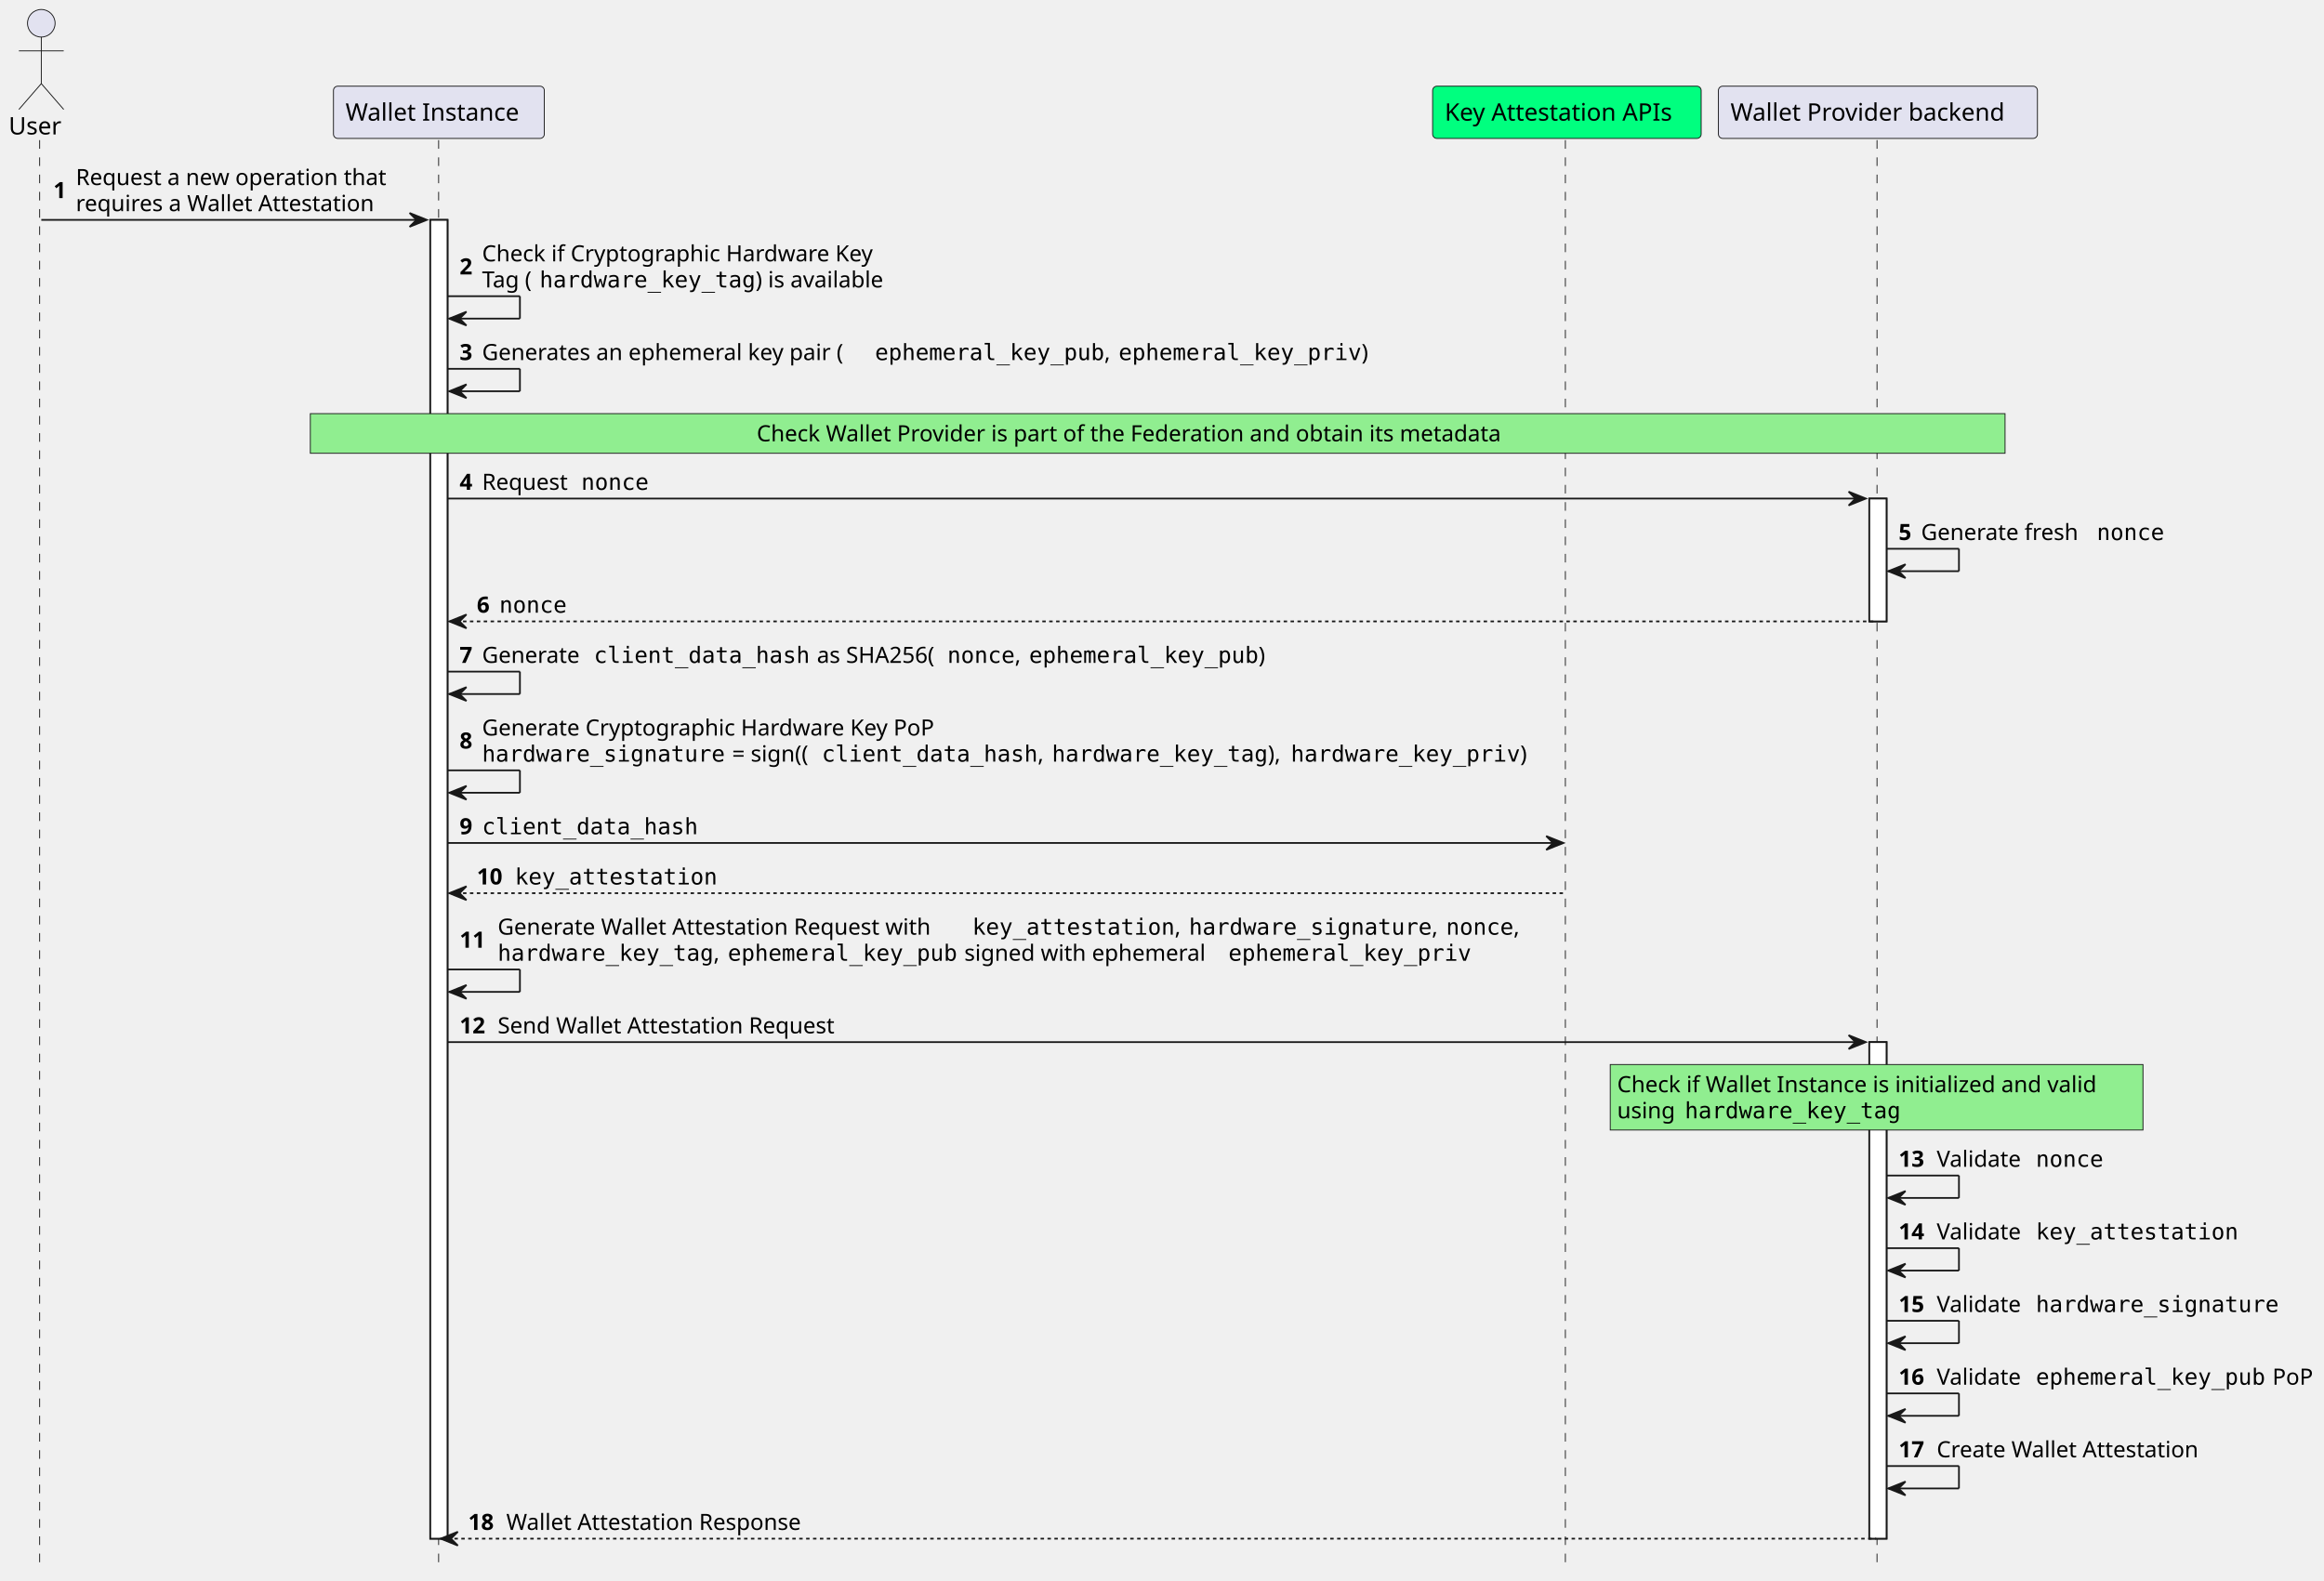
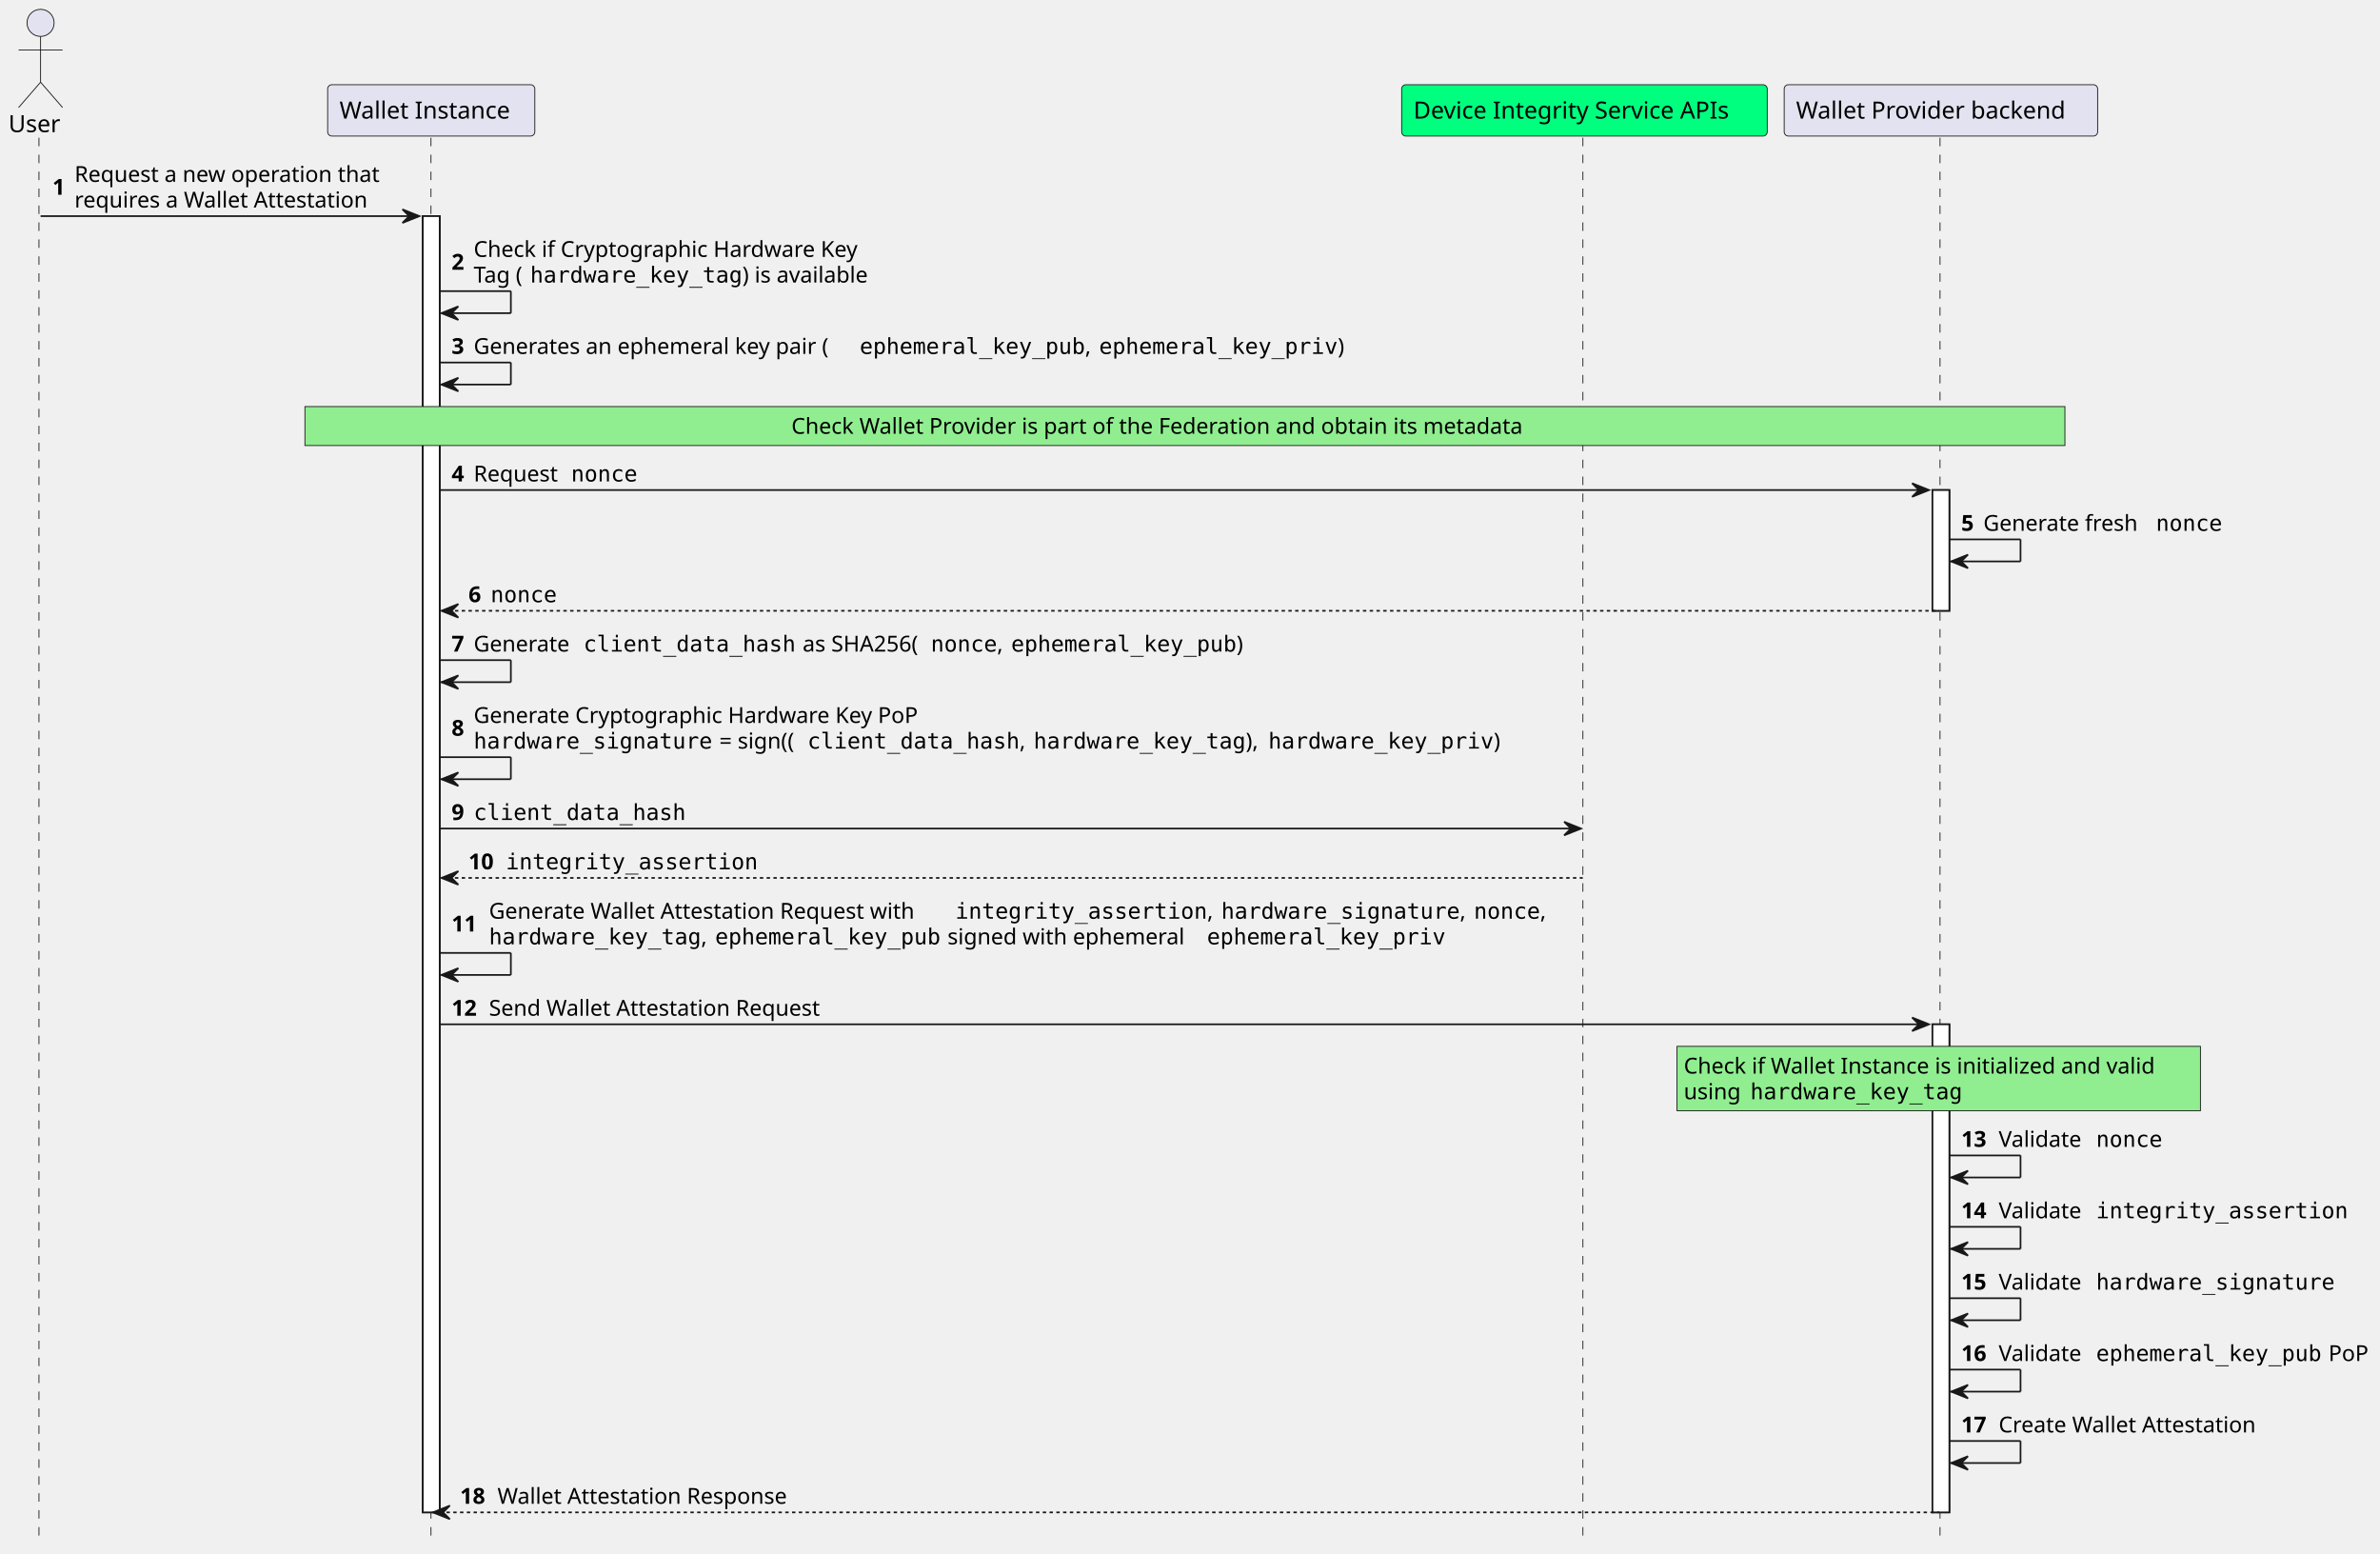
- <svg xmlns="http://www.w3.org/2000/svg" contentStyleType="text/css" data-diagram-type="SEQUENCE" height="917px" preserveAspectRatio="none" style="width:1348px;height:917px;background:#FFFFFF;" version="1.1" viewBox="0 0 1348 917" width="1348px" zoomAndPan="magnify">
+ <svg xmlns="http://www.w3.org/2000/svg" contentStyleType="text/css" data-diagram-type="SEQUENCE" height="917px" preserveAspectRatio="none" style="width:1405px;height:917px;background:#FFFFFF;" version="1.1" viewBox="0 0 1405 917" width="1405px" zoomAndPan="magnify">
  <defs />
  <g>
    <g>
      <rect fill="#FFFFFF" height="765.055" style="stroke:#181818;stroke-width:1;" width="10" x="249.572" y="127.562" />
    </g>
    <g>
-       <rect fill="#FFFFFF" height="71.266" style="stroke:#181818;stroke-width:1;" width="10" x="1084.26" y="289.227" />
-     </g>
-     <g>
-       <rect fill="#FFFFFF" height="288.062" style="stroke:#181818;stroke-width:1;" width="10" x="1084.26" y="604.555" />
+       <rect fill="#FFFFFF" height="71.266" style="stroke:#181818;stroke-width:1;" width="10" x="1140.788" y="289.227" />
+     </g>
+     <g>
+       <rect fill="#FFFFFF" height="288.062" style="stroke:#181818;stroke-width:1;" width="10" x="1140.788" y="604.555" />
    </g>
    <g>
      <rect fill="#000000" fill-opacity="0" height="829.32" width="8" x="19.955" y="81.297" />
      <line style="stroke:#181818;stroke-width:0.5;stroke-dasharray:5.0,5.0;" x1="23" x2="23" y1="81.297" y2="910.617" />
    </g>
    <g>
      <rect fill="#000000" fill-opacity="0" height="829.32" width="8" x="250.572" y="81.297" />
      <line style="stroke:#181818;stroke-width:0.5;stroke-dasharray:5.0,5.0;" x1="254.421" x2="254.421" y1="81.297" y2="910.617" />
    </g>
    <g>
-       <rect fill="#000000" fill-opacity="0" height="829.32" width="8" x="904.854" y="81.297" />
-       <line style="stroke:#181818;stroke-width:0.5;stroke-dasharray:5.0,5.0;" x1="907.968" x2="907.968" y1="81.297" y2="910.617" />
-     </g>
-     <g>
-       <rect fill="#000000" fill-opacity="0" height="829.32" width="8" x="1085.26" y="81.297" />
-       <line style="stroke:#181818;stroke-width:0.5;stroke-dasharray:5.0,5.0;" x1="1088.739" x2="1088.739" y1="81.297" y2="910.617" />
+       <rect fill="#000000" fill-opacity="0" height="829.32" width="8" x="931.355" y="81.297" />
+       <line style="stroke:#181818;stroke-width:0.5;stroke-dasharray:5.0,5.0;" x1="934.443" x2="934.443" y1="81.297" y2="910.617" />
+     </g>
+     <g>
+       <rect fill="#000000" fill-opacity="0" height="829.32" width="8" x="1141.788" y="81.297" />
+       <line style="stroke:#181818;stroke-width:0.5;stroke-dasharray:5.0,5.0;" x1="1145.267" x2="1145.267" y1="81.297" y2="910.617" />
    </g>
    <g class="participant participant-head" data-participant="user">
      <text fill="#000000" font-family="sans-serif" font-size="14" lengthAdjust="spacing" textLength="31.91" x="5" y="77.995">User</text>
      <ellipse cx="23.955" cy="13.5" fill="#E2E2F0" rx="8" ry="8" style="stroke:#181818;stroke-width:0.5;" />
      <path d="M23.955,21.5 L23.955,48.5 M10.955,29.5 L36.955,29.5 M23.955,48.5 L10.955,63.5 M23.955,48.5 L36.955,63.5" fill="none" style="stroke:#181818;stroke-width:0.5;" />
    </g>
    <g class="participant participant-head" data-participant="app">
      <rect fill="#E2E2F0" height="30.297" rx="2.5" ry="2.5" style="stroke:#181818;stroke-width:0.5;" width="122.302" x="193.421" y="50" />
      <text fill="#000000" font-family="sans-serif" font-size="14" lengthAdjust="spacing" textLength="108.302" x="200.421" y="69.995">Wallet Instance</text>
    </g>
    <g class="participant participant-head" data-participant="aats">
-       <rect fill="#00FF7F" height="30.297" rx="2.5" ry="2.5" style="stroke:#181818;stroke-width:0.5;" width="155.77" x="830.968" y="50" />
-       <text fill="#000000" font-family="sans-serif" font-size="14" lengthAdjust="spacing" textLength="141.77" x="837.968" y="69.995">Key Attestation APIs</text>
+       <rect fill="#00FF7F" height="30.297" rx="2.5" ry="2.5" style="stroke:#181818;stroke-width:0.5;" width="215.824" x="827.443" y="50" />
+       <text fill="#000000" font-family="sans-serif" font-size="14" lengthAdjust="spacing" textLength="201.824" x="834.443" y="69.995">Device Integrity Service APIs</text>
    </g>
    <g class="participant participant-head" data-participant="bck">
-       <rect fill="#E2E2F0" height="30.297" rx="2.5" ry="2.5" style="stroke:#181818;stroke-width:0.5;" width="185.042" x="996.739" y="50" />
-       <text fill="#000000" font-family="sans-serif" font-size="14" lengthAdjust="spacing" textLength="171.042" x="1003.739" y="69.995">Wallet Provider backend</text>
+       <rect fill="#E2E2F0" height="30.297" rx="2.5" ry="2.5" style="stroke:#181818;stroke-width:0.5;" width="185.042" x="1053.267" y="50" />
+       <text fill="#000000" font-family="sans-serif" font-size="14" lengthAdjust="spacing" textLength="171.042" x="1060.267" y="69.995">Wallet Provider backend</text>
    </g>
    <g>
      <rect fill="#FFFFFF" height="765.055" style="stroke:#181818;stroke-width:1;" width="10" x="249.572" y="127.562" />
    </g>
    <g>
-       <rect fill="#FFFFFF" height="71.266" style="stroke:#181818;stroke-width:1;" width="10" x="1084.26" y="289.227" />
-     </g>
-     <g>
-       <rect fill="#FFFFFF" height="288.062" style="stroke:#181818;stroke-width:1;" width="10" x="1084.26" y="604.555" />
+       <rect fill="#FFFFFF" height="71.266" style="stroke:#181818;stroke-width:1;" width="10" x="1140.788" y="289.227" />
+     </g>
+     <g>
+       <rect fill="#FFFFFF" height="288.062" style="stroke:#181818;stroke-width:1;" width="10" x="1140.788" y="604.555" />
    </g>
    <g class="message" data-participant-1="user" data-participant-2="app">
      <polygon fill="#181818" points="237.572,123.562,247.572,127.562,237.572,131.562,241.572,127.562" style="stroke:#181818;stroke-width:1;" />
      <line style="stroke:#181818;stroke-width:1;" x1="23.955" x2="243.572" y1="127.562" y2="127.562" />
      <text fill="#000000" font-family="sans-serif" font-size="13" font-weight="bold" lengthAdjust="spacing" textLength="9.045" x="30.955" y="114.93">1</text>
      <text fill="#000000" font-family="sans-serif" font-size="13" lengthAdjust="spacing" textLength="193.572" x="44.001" y="107.364">Request a new operation that</text>
      <text fill="#000000" font-family="sans-serif" font-size="13" lengthAdjust="spacing" textLength="186.888" x="44.001" y="122.497">requires a Wallet Attestation</text>
    </g>
    <g class="message" data-participant-1="app" data-participant-2="app">
      <line style="stroke:#181818;stroke-width:1;" x1="259.572" x2="301.572" y1="171.828" y2="171.828" />
      <line style="stroke:#181818;stroke-width:1;" x1="301.572" x2="301.572" y1="171.828" y2="184.828" />
      <line style="stroke:#181818;stroke-width:1;" x1="260.572" x2="301.572" y1="184.828" y2="184.828" />
      <polygon fill="#181818" points="270.572,180.828,260.572,184.828,270.572,188.828,266.572,184.828" style="stroke:#181818;stroke-width:1;" />
      <text fill="#000000" font-family="sans-serif" font-size="13" font-weight="bold" lengthAdjust="spacing" textLength="9.045" x="266.572" y="159.196">2</text>
      <text fill="#000000" font-family="sans-serif" font-size="13" lengthAdjust="spacing" textLength="244.435" x="279.618" y="151.629">Check if Cryptographic Hardware Key</text>
      <text fill="#000000" font-family="sans-serif" font-size="13" lengthAdjust="spacing" textLength="33.363" x="279.618" y="166.762">Tag (</text>
      <text fill="#000000" font-family="monospace" font-size="13" lengthAdjust="spacing" textLength="125.227" x="312.981" y="166.762">hardware_key_tag</text>
      <text fill="#000000" font-family="sans-serif" font-size="13" lengthAdjust="spacing" textLength="82.399" x="438.207" y="166.762">) is available</text>
    </g>
    <g class="message" data-participant-1="app" data-participant-2="app">
      <line style="stroke:#181818;stroke-width:1;" x1="259.572" x2="301.572" y1="213.961" y2="213.961" />
      <line style="stroke:#181818;stroke-width:1;" x1="301.572" x2="301.572" y1="213.961" y2="226.961" />
      <line style="stroke:#181818;stroke-width:1;" x1="260.572" x2="301.572" y1="226.961" y2="226.961" />
      <polygon fill="#181818" points="270.572,222.961,260.572,226.961,270.572,230.961,266.572,226.961" style="stroke:#181818;stroke-width:1;" />
      <text fill="#000000" font-family="sans-serif" font-size="13" font-weight="bold" lengthAdjust="spacing" textLength="9.045" x="266.572" y="208.895">3</text>
      <text fill="#000000" font-family="sans-serif" font-size="13" lengthAdjust="spacing" textLength="227.894" x="279.618" y="208.895">Generates an ephemeral key pair (</text>
      <text fill="#000000" font-family="monospace" font-size="13" lengthAdjust="spacing" textLength="133.053" x="507.511" y="208.895">ephemeral_key_pub</text>
      <text fill="#000000" font-family="sans-serif" font-size="13" lengthAdjust="spacing" textLength="4.132" x="640.564" y="208.895">,</text>
      <text fill="#000000" font-family="monospace" font-size="13" lengthAdjust="spacing" textLength="140.88" x="648.829" y="208.895">ephemeral_key_priv</text>
      <text fill="#000000" font-family="sans-serif" font-size="13" lengthAdjust="spacing" textLength="5.072" x="789.709" y="208.895">)</text>
    </g>
-     <rect fill="#90EE90" height="23" style="stroke:#181818;stroke-width:0.5;" width="983" x="180" y="239.961" />
-     <text fill="#000000" font-family="sans-serif" font-size="13" lengthAdjust="spacing" textLength="465.537" x="438.911" y="256.028">Check Wallet Provider is part of the Federation and obtain its metadata</text>
+     <rect fill="#90EE90" height="23" style="stroke:#181818;stroke-width:0.5;" width="1039" x="180" y="239.961" />
+     <text fill="#000000" font-family="sans-serif" font-size="13" lengthAdjust="spacing" textLength="465.537" x="467.175" y="256.028">Check Wallet Provider is part of the Federation and obtain its metadata</text>
    <g class="message" data-participant-1="app" data-participant-2="bck">
-       <polygon fill="#181818" points="1072.26,285.227,1082.26,289.227,1072.26,293.227,1076.26,289.227" style="stroke:#181818;stroke-width:1;" />
-       <line style="stroke:#181818;stroke-width:1;" x1="259.572" x2="1078.26" y1="289.227" y2="289.227" />
+       <polygon fill="#181818" points="1128.788,285.227,1138.788,289.227,1128.788,293.227,1132.788,289.227" style="stroke:#181818;stroke-width:1;" />
+       <line style="stroke:#181818;stroke-width:1;" x1="259.572" x2="1134.788" y1="289.227" y2="289.227" />
      <text fill="#000000" font-family="sans-serif" font-size="13" font-weight="bold" lengthAdjust="spacing" textLength="9.045" x="266.572" y="284.161">4</text>
      <text fill="#000000" font-family="sans-serif" font-size="13" lengthAdjust="spacing" textLength="53.39" x="279.618" y="284.161">Request</text>
      <text fill="#000000" font-family="monospace" font-size="13" lengthAdjust="spacing" textLength="39.133" x="337.14" y="284.161">nonce</text>
    </g>
    <g class="message" data-participant-1="bck" data-participant-2="bck">
-       <line style="stroke:#181818;stroke-width:1;" x1="1094.26" x2="1136.26" y1="318.359" y2="318.359" />
-       <line style="stroke:#181818;stroke-width:1;" x1="1136.26" x2="1136.26" y1="318.359" y2="331.359" />
-       <line style="stroke:#181818;stroke-width:1;" x1="1095.26" x2="1136.26" y1="331.359" y2="331.359" />
-       <polygon fill="#181818" points="1105.26,327.359,1095.26,331.359,1105.26,335.359,1101.26,331.359" style="stroke:#181818;stroke-width:1;" />
-       <text fill="#000000" font-family="sans-serif" font-size="13" font-weight="bold" lengthAdjust="spacing" textLength="9.045" x="1101.26" y="313.293">5</text>
-       <text fill="#000000" font-family="sans-serif" font-size="13" lengthAdjust="spacing" textLength="97.779" x="1114.305" y="313.293">Generate fresh</text>
-       <text fill="#000000" font-family="monospace" font-size="13" lengthAdjust="spacing" textLength="39.133" x="1216.217" y="313.293">nonce</text>
+       <line style="stroke:#181818;stroke-width:1;" x1="1150.788" x2="1192.788" y1="318.359" y2="318.359" />
+       <line style="stroke:#181818;stroke-width:1;" x1="1192.788" x2="1192.788" y1="318.359" y2="331.359" />
+       <line style="stroke:#181818;stroke-width:1;" x1="1151.788" x2="1192.788" y1="331.359" y2="331.359" />
+       <polygon fill="#181818" points="1161.788,327.359,1151.788,331.359,1161.788,335.359,1157.788,331.359" style="stroke:#181818;stroke-width:1;" />
+       <text fill="#000000" font-family="sans-serif" font-size="13" font-weight="bold" lengthAdjust="spacing" textLength="9.045" x="1157.788" y="313.293">5</text>
+       <text fill="#000000" font-family="sans-serif" font-size="13" lengthAdjust="spacing" textLength="97.779" x="1170.833" y="313.293">Generate fresh</text>
+       <text fill="#000000" font-family="monospace" font-size="13" lengthAdjust="spacing" textLength="39.133" x="1272.745" y="313.293">nonce</text>
    </g>
    <g class="message" data-participant-1="bck" data-participant-2="app">
      <polygon fill="#181818" points="270.572,356.492,260.572,360.492,270.572,364.492,266.572,360.492" style="stroke:#181818;stroke-width:1;" />
-       <line style="stroke:#181818;stroke-width:1;stroke-dasharray:2.0,2.0;" x1="264.572" x2="1088.26" y1="360.492" y2="360.492" />
+       <line style="stroke:#181818;stroke-width:1;stroke-dasharray:2.0,2.0;" x1="264.572" x2="1144.788" y1="360.492" y2="360.492" />
      <text fill="#000000" font-family="sans-serif" font-size="13" font-weight="bold" lengthAdjust="spacing" textLength="9.045" x="276.572" y="355.426">6</text>
      <text fill="#000000" font-family="monospace" font-size="13" lengthAdjust="spacing" textLength="39.133" x="289.618" y="355.426">nonce</text>
    </g>
    <g class="message" data-participant-1="app" data-participant-2="app">
      <line style="stroke:#181818;stroke-width:1;" x1="259.572" x2="301.572" y1="389.625" y2="389.625" />
      <line style="stroke:#181818;stroke-width:1;" x1="301.572" x2="301.572" y1="389.625" y2="402.625" />
      <line style="stroke:#181818;stroke-width:1;" x1="260.572" x2="301.572" y1="402.625" y2="402.625" />
      <polygon fill="#181818" points="270.572,398.625,260.572,402.625,270.572,406.625,266.572,402.625" style="stroke:#181818;stroke-width:1;" />
      <text fill="#000000" font-family="sans-serif" font-size="13" font-weight="bold" lengthAdjust="spacing" textLength="9.045" x="266.572" y="384.559">7</text>
      <text fill="#000000" font-family="sans-serif" font-size="13" lengthAdjust="spacing" textLength="60.715" x="279.618" y="384.559">Generate</text>
      <text fill="#000000" font-family="monospace" font-size="13" lengthAdjust="spacing" textLength="125.227" x="344.465" y="384.559">client_data_hash</text>
      <text fill="#000000" font-family="sans-serif" font-size="13" lengthAdjust="spacing" textLength="75.677" x="473.824" y="384.559">as SHA256(</text>
      <text fill="#000000" font-family="monospace" font-size="13" lengthAdjust="spacing" textLength="39.133" x="549.501" y="384.559">nonce</text>
      <text fill="#000000" font-family="sans-serif" font-size="13" lengthAdjust="spacing" textLength="4.132" x="588.634" y="384.559">,</text>
      <text fill="#000000" font-family="monospace" font-size="13" lengthAdjust="spacing" textLength="133.053" x="596.899" y="384.559">ephemeral_key_pub</text>
      <text fill="#000000" font-family="sans-serif" font-size="13" lengthAdjust="spacing" textLength="5.072" x="729.952" y="384.559">)</text>
    </g>
    <g class="message" data-participant-1="app" data-participant-2="app">
      <line style="stroke:#181818;stroke-width:1;" x1="259.572" x2="301.572" y1="446.891" y2="446.891" />
      <line style="stroke:#181818;stroke-width:1;" x1="301.572" x2="301.572" y1="446.891" y2="459.891" />
      <line style="stroke:#181818;stroke-width:1;" x1="260.572" x2="301.572" y1="459.891" y2="459.891" />
      <polygon fill="#181818" points="270.572,455.891,260.572,459.891,270.572,463.891,266.572,459.891" style="stroke:#181818;stroke-width:1;" />
      <text fill="#000000" font-family="sans-serif" font-size="13" font-weight="bold" lengthAdjust="spacing" textLength="9.045" x="266.572" y="434.258">8</text>
      <text fill="#000000" font-family="sans-serif" font-size="13" lengthAdjust="spacing" textLength="280.604" x="279.618" y="426.692">Generate Cryptographic Hardware Key PoP</text>
      <text fill="#000000" font-family="monospace" font-size="13" lengthAdjust="spacing" textLength="140.88" x="279.618" y="441.825">hardware_signature</text>
      <text fill="#000000" font-family="sans-serif" font-size="13" lengthAdjust="spacing" textLength="52.044" x="424.63" y="441.825">= sign((</text>
      <text fill="#000000" font-family="monospace" font-size="13" lengthAdjust="spacing" textLength="125.227" x="476.674" y="441.825">client_data_hash</text>
      <text fill="#000000" font-family="sans-serif" font-size="13" lengthAdjust="spacing" textLength="4.132" x="601.901" y="441.825">,</text>
      <text fill="#000000" font-family="monospace" font-size="13" lengthAdjust="spacing" textLength="125.227" x="610.165" y="441.825">hardware_key_tag</text>
      <text fill="#000000" font-family="sans-serif" font-size="13" lengthAdjust="spacing" textLength="9.204" x="735.392" y="441.825">),</text>
      <text fill="#000000" font-family="monospace" font-size="13" lengthAdjust="spacing" textLength="133.053" x="748.729" y="441.825">hardware_key_priv</text>
      <text fill="#000000" font-family="sans-serif" font-size="13" lengthAdjust="spacing" textLength="5.072" x="881.782" y="441.825">)</text>
    </g>
    <g class="message" data-participant-1="app" data-participant-2="aats">
-       <polygon fill="#181818" points="896.854,485.023,906.854,489.023,896.854,493.023,900.854,489.023" style="stroke:#181818;stroke-width:1;" />
-       <line style="stroke:#181818;stroke-width:1;" x1="259.572" x2="902.854" y1="489.023" y2="489.023" />
+       <polygon fill="#181818" points="923.355,485.023,933.355,489.023,923.355,493.023,927.355,489.023" style="stroke:#181818;stroke-width:1;" />
+       <line style="stroke:#181818;stroke-width:1;" x1="259.572" x2="929.355" y1="489.023" y2="489.023" />
      <text fill="#000000" font-family="sans-serif" font-size="13" font-weight="bold" lengthAdjust="spacing" textLength="9.045" x="266.572" y="483.957">9</text>
      <text fill="#000000" font-family="monospace" font-size="13" lengthAdjust="spacing" textLength="125.227" x="279.618" y="483.957">client_data_hash</text>
    </g>
    <g class="message" data-participant-1="aats" data-participant-2="app">
      <polygon fill="#181818" points="270.572,514.156,260.572,518.156,270.572,522.156,266.572,518.156" style="stroke:#181818;stroke-width:1;" />
-       <line style="stroke:#181818;stroke-width:1;stroke-dasharray:2.0,2.0;" x1="264.572" x2="907.854" y1="518.156" y2="518.156" />
+       <line style="stroke:#181818;stroke-width:1;stroke-dasharray:2.0,2.0;" x1="264.572" x2="934.355" y1="518.156" y2="518.156" />
      <text fill="#000000" font-family="sans-serif" font-size="13" font-weight="bold" lengthAdjust="spacing" textLength="18.091" x="276.572" y="513.09">10</text>
-       <text fill="#000000" font-family="monospace" font-size="13" lengthAdjust="spacing" textLength="117.4" x="298.663" y="513.09">key_attestation</text>
+       <text fill="#000000" font-family="monospace" font-size="13" lengthAdjust="spacing" textLength="148.707" x="298.663" y="513.09">integrity_assertion</text>
    </g>
    <g class="message" data-participant-1="app" data-participant-2="app">
      <line style="stroke:#181818;stroke-width:1;" x1="259.572" x2="301.572" y1="562.422" y2="562.422" />
      <line style="stroke:#181818;stroke-width:1;" x1="301.572" x2="301.572" y1="562.422" y2="575.422" />
      <line style="stroke:#181818;stroke-width:1;" x1="260.572" x2="301.572" y1="575.422" y2="575.422" />
      <polygon fill="#181818" points="270.572,571.422,260.572,575.422,270.572,579.422,266.572,575.422" style="stroke:#181818;stroke-width:1;" />
      <text fill="#000000" font-family="sans-serif" font-size="13" font-weight="bold" lengthAdjust="spacing" textLength="18.091" x="266.572" y="549.79">11</text>
      <text fill="#000000" font-family="sans-serif" font-size="13" lengthAdjust="spacing" textLength="271.178" x="288.663" y="542.223">Generate Wallet Attestation Request with</text>
-       <text fill="#000000" font-family="monospace" font-size="13" lengthAdjust="spacing" textLength="117.4" x="563.974" y="542.223">key_attestation</text>
-       <text fill="#000000" font-family="sans-serif" font-size="13" lengthAdjust="spacing" textLength="4.132" x="681.374" y="542.223">,</text>
-       <text fill="#000000" font-family="monospace" font-size="13" lengthAdjust="spacing" textLength="140.88" x="689.638" y="542.223">hardware_signature</text>
-       <text fill="#000000" font-family="sans-serif" font-size="13" lengthAdjust="spacing" textLength="4.132" x="830.518" y="542.223">,</text>
-       <text fill="#000000" font-family="monospace" font-size="13" lengthAdjust="spacing" textLength="39.133" x="838.783" y="542.223">nonce</text>
-       <text fill="#000000" font-family="sans-serif" font-size="13" lengthAdjust="spacing" textLength="4.132" x="877.916" y="542.223">,</text>
+       <text fill="#000000" font-family="monospace" font-size="13" lengthAdjust="spacing" textLength="148.707" x="563.974" y="542.223">integrity_assertion</text>
+       <text fill="#000000" font-family="sans-serif" font-size="13" lengthAdjust="spacing" textLength="4.132" x="712.68" y="542.223">,</text>
+       <text fill="#000000" font-family="monospace" font-size="13" lengthAdjust="spacing" textLength="140.88" x="720.945" y="542.223">hardware_signature</text>
+       <text fill="#000000" font-family="sans-serif" font-size="13" lengthAdjust="spacing" textLength="4.132" x="861.825" y="542.223">,</text>
+       <text fill="#000000" font-family="monospace" font-size="13" lengthAdjust="spacing" textLength="39.133" x="870.089" y="542.223">nonce</text>
+       <text fill="#000000" font-family="sans-serif" font-size="13" lengthAdjust="spacing" textLength="4.132" x="909.223" y="542.223">,</text>
      <text fill="#000000" font-family="monospace" font-size="13" lengthAdjust="spacing" textLength="125.227" x="288.663" y="557.356">hardware_key_tag</text>
      <text fill="#000000" font-family="sans-serif" font-size="13" lengthAdjust="spacing" textLength="4.132" x="413.89" y="557.356">,</text>
      <text fill="#000000" font-family="monospace" font-size="13" lengthAdjust="spacing" textLength="133.053" x="422.154" y="557.356">ephemeral_key_pub</text>
      <text fill="#000000" font-family="sans-serif" font-size="13" lengthAdjust="spacing" textLength="149.043" x="559.34" y="557.356">signed with ephemeral</text>
      <text fill="#000000" font-family="monospace" font-size="13" lengthAdjust="spacing" textLength="140.88" x="712.515" y="557.356">ephemeral_key_priv</text>
    </g>
    <g class="message" data-participant-1="app" data-participant-2="bck">
-       <polygon fill="#181818" points="1072.26,600.555,1082.26,604.555,1072.26,608.555,1076.26,604.555" style="stroke:#181818;stroke-width:1;" />
-       <line style="stroke:#181818;stroke-width:1;" x1="259.572" x2="1078.26" y1="604.555" y2="604.555" />
+       <polygon fill="#181818" points="1128.788,600.555,1138.788,604.555,1128.788,608.555,1132.788,604.555" style="stroke:#181818;stroke-width:1;" />
+       <line style="stroke:#181818;stroke-width:1;" x1="259.572" x2="1134.788" y1="604.555" y2="604.555" />
      <text fill="#000000" font-family="sans-serif" font-size="13" font-weight="bold" lengthAdjust="spacing" textLength="18.091" x="266.572" y="599.489">12</text>
      <text fill="#000000" font-family="sans-serif" font-size="13" lengthAdjust="spacing" textLength="211.491" x="288.663" y="599.489">Send Wallet Attestation Request</text>
    </g>
-     <rect fill="#90EE90" height="38" style="stroke:#181818;stroke-width:0.5;" width="309" x="934" y="617.555" />
-     <text fill="#000000" font-family="sans-serif" font-size="13" lengthAdjust="spacing" textLength="301.952" x="938" y="633.622">Check if Wallet Instance is initialized and valid</text>
-     <text fill="#000000" font-family="sans-serif" font-size="13" lengthAdjust="spacing" textLength="35.115" x="938" y="648.754">using</text>
-     <text fill="#000000" font-family="monospace" font-size="13" lengthAdjust="spacing" textLength="125.227" x="977.248" y="648.754">hardware_key_tag</text>
-     <g class="message" data-participant-1="bck" data-participant-2="bck">
-       <line style="stroke:#181818;stroke-width:1;" x1="1094.26" x2="1136.26" y1="681.953" y2="681.953" />
-       <line style="stroke:#181818;stroke-width:1;" x1="1136.26" x2="1136.26" y1="681.953" y2="694.953" />
-       <line style="stroke:#181818;stroke-width:1;" x1="1095.26" x2="1136.26" y1="694.953" y2="694.953" />
-       <polygon fill="#181818" points="1105.26,690.953,1095.26,694.953,1105.26,698.953,1101.26,694.953" style="stroke:#181818;stroke-width:1;" />
-       <text fill="#000000" font-family="sans-serif" font-size="13" font-weight="bold" lengthAdjust="spacing" textLength="18.091" x="1101.26" y="676.887">13</text>
-       <text fill="#000000" font-family="sans-serif" font-size="13" lengthAdjust="spacing" textLength="53.397" x="1123.351" y="676.887">Validate</text>
-       <text fill="#000000" font-family="monospace" font-size="13" lengthAdjust="spacing" textLength="39.133" x="1180.879" y="676.887">nonce</text>
-     </g>
-     <g class="message" data-participant-1="bck" data-participant-2="bck">
-       <line style="stroke:#181818;stroke-width:1;" x1="1094.26" x2="1136.26" y1="724.086" y2="724.086" />
-       <line style="stroke:#181818;stroke-width:1;" x1="1136.26" x2="1136.26" y1="724.086" y2="737.086" />
-       <line style="stroke:#181818;stroke-width:1;" x1="1095.26" x2="1136.26" y1="737.086" y2="737.086" />
-       <polygon fill="#181818" points="1105.26,733.086,1095.26,737.086,1105.26,741.086,1101.26,737.086" style="stroke:#181818;stroke-width:1;" />
-       <text fill="#000000" font-family="sans-serif" font-size="13" font-weight="bold" lengthAdjust="spacing" textLength="18.091" x="1101.26" y="719.02">14</text>
-       <text fill="#000000" font-family="sans-serif" font-size="13" lengthAdjust="spacing" textLength="53.397" x="1123.351" y="719.02">Validate</text>
-       <text fill="#000000" font-family="monospace" font-size="13" lengthAdjust="spacing" textLength="117.4" x="1180.879" y="719.02">key_attestation</text>
-     </g>
-     <g class="message" data-participant-1="bck" data-participant-2="bck">
-       <line style="stroke:#181818;stroke-width:1;" x1="1094.26" x2="1136.26" y1="766.219" y2="766.219" />
-       <line style="stroke:#181818;stroke-width:1;" x1="1136.26" x2="1136.26" y1="766.219" y2="779.219" />
-       <line style="stroke:#181818;stroke-width:1;" x1="1095.26" x2="1136.26" y1="779.219" y2="779.219" />
-       <polygon fill="#181818" points="1105.26,775.219,1095.26,779.219,1105.26,783.219,1101.26,779.219" style="stroke:#181818;stroke-width:1;" />
-       <text fill="#000000" font-family="sans-serif" font-size="13" font-weight="bold" lengthAdjust="spacing" textLength="18.091" x="1101.26" y="761.153">15</text>
-       <text fill="#000000" font-family="sans-serif" font-size="13" lengthAdjust="spacing" textLength="53.397" x="1123.351" y="761.153">Validate</text>
-       <text fill="#000000" font-family="monospace" font-size="13" lengthAdjust="spacing" textLength="140.88" x="1180.879" y="761.153">hardware_signature</text>
-     </g>
-     <g class="message" data-participant-1="bck" data-participant-2="bck">
-       <line style="stroke:#181818;stroke-width:1;" x1="1094.26" x2="1136.26" y1="808.352" y2="808.352" />
-       <line style="stroke:#181818;stroke-width:1;" x1="1136.26" x2="1136.26" y1="808.352" y2="821.352" />
-       <line style="stroke:#181818;stroke-width:1;" x1="1095.26" x2="1136.26" y1="821.352" y2="821.352" />
-       <polygon fill="#181818" points="1105.26,817.352,1095.26,821.352,1105.26,825.352,1101.26,821.352" style="stroke:#181818;stroke-width:1;" />
-       <text fill="#000000" font-family="sans-serif" font-size="13" font-weight="bold" lengthAdjust="spacing" textLength="18.091" x="1101.26" y="803.286">16</text>
-       <text fill="#000000" font-family="sans-serif" font-size="13" lengthAdjust="spacing" textLength="53.397" x="1123.351" y="803.286">Validate</text>
-       <text fill="#000000" font-family="monospace" font-size="13" lengthAdjust="spacing" textLength="133.053" x="1180.879" y="803.286">ephemeral_key_pub</text>
-       <text fill="#000000" font-family="sans-serif" font-size="13" lengthAdjust="spacing" textLength="23.632" x="1318.065" y="803.286">PoP</text>
-     </g>
-     <g class="message" data-participant-1="bck" data-participant-2="bck">
-       <line style="stroke:#181818;stroke-width:1;" x1="1094.26" x2="1136.26" y1="850.484" y2="850.484" />
-       <line style="stroke:#181818;stroke-width:1;" x1="1136.26" x2="1136.26" y1="850.484" y2="863.484" />
-       <line style="stroke:#181818;stroke-width:1;" x1="1095.26" x2="1136.26" y1="863.484" y2="863.484" />
-       <polygon fill="#181818" points="1105.26,859.484,1095.26,863.484,1105.26,867.484,1101.26,863.484" style="stroke:#181818;stroke-width:1;" />
-       <text fill="#000000" font-family="sans-serif" font-size="13" font-weight="bold" lengthAdjust="spacing" textLength="18.091" x="1101.26" y="845.418">17</text>
-       <text fill="#000000" font-family="sans-serif" font-size="13" lengthAdjust="spacing" textLength="164.709" x="1123.351" y="845.418">Create Wallet Attestation</text>
+     <rect fill="#90EE90" height="38" style="stroke:#181818;stroke-width:0.5;" width="309" x="990" y="617.555" />
+     <text fill="#000000" font-family="sans-serif" font-size="13" lengthAdjust="spacing" textLength="301.952" x="994" y="633.622">Check if Wallet Instance is initialized and valid</text>
+     <text fill="#000000" font-family="sans-serif" font-size="13" lengthAdjust="spacing" textLength="35.115" x="994" y="648.754">using</text>
+     <text fill="#000000" font-family="monospace" font-size="13" lengthAdjust="spacing" textLength="125.227" x="1033.248" y="648.754">hardware_key_tag</text>
+     <g class="message" data-participant-1="bck" data-participant-2="bck">
+       <line style="stroke:#181818;stroke-width:1;" x1="1150.788" x2="1192.788" y1="681.953" y2="681.953" />
+       <line style="stroke:#181818;stroke-width:1;" x1="1192.788" x2="1192.788" y1="681.953" y2="694.953" />
+       <line style="stroke:#181818;stroke-width:1;" x1="1151.788" x2="1192.788" y1="694.953" y2="694.953" />
+       <polygon fill="#181818" points="1161.788,690.953,1151.788,694.953,1161.788,698.953,1157.788,694.953" style="stroke:#181818;stroke-width:1;" />
+       <text fill="#000000" font-family="sans-serif" font-size="13" font-weight="bold" lengthAdjust="spacing" textLength="18.091" x="1157.788" y="676.887">13</text>
+       <text fill="#000000" font-family="sans-serif" font-size="13" lengthAdjust="spacing" textLength="53.397" x="1179.879" y="676.887">Validate</text>
+       <text fill="#000000" font-family="monospace" font-size="13" lengthAdjust="spacing" textLength="39.133" x="1237.408" y="676.887">nonce</text>
+     </g>
+     <g class="message" data-participant-1="bck" data-participant-2="bck">
+       <line style="stroke:#181818;stroke-width:1;" x1="1150.788" x2="1192.788" y1="724.086" y2="724.086" />
+       <line style="stroke:#181818;stroke-width:1;" x1="1192.788" x2="1192.788" y1="724.086" y2="737.086" />
+       <line style="stroke:#181818;stroke-width:1;" x1="1151.788" x2="1192.788" y1="737.086" y2="737.086" />
+       <polygon fill="#181818" points="1161.788,733.086,1151.788,737.086,1161.788,741.086,1157.788,737.086" style="stroke:#181818;stroke-width:1;" />
+       <text fill="#000000" font-family="sans-serif" font-size="13" font-weight="bold" lengthAdjust="spacing" textLength="18.091" x="1157.788" y="719.02">14</text>
+       <text fill="#000000" font-family="sans-serif" font-size="13" lengthAdjust="spacing" textLength="53.397" x="1179.879" y="719.02">Validate</text>
+       <text fill="#000000" font-family="monospace" font-size="13" lengthAdjust="spacing" textLength="148.707" x="1237.408" y="719.02">integrity_assertion</text>
+     </g>
+     <g class="message" data-participant-1="bck" data-participant-2="bck">
+       <line style="stroke:#181818;stroke-width:1;" x1="1150.788" x2="1192.788" y1="766.219" y2="766.219" />
+       <line style="stroke:#181818;stroke-width:1;" x1="1192.788" x2="1192.788" y1="766.219" y2="779.219" />
+       <line style="stroke:#181818;stroke-width:1;" x1="1151.788" x2="1192.788" y1="779.219" y2="779.219" />
+       <polygon fill="#181818" points="1161.788,775.219,1151.788,779.219,1161.788,783.219,1157.788,779.219" style="stroke:#181818;stroke-width:1;" />
+       <text fill="#000000" font-family="sans-serif" font-size="13" font-weight="bold" lengthAdjust="spacing" textLength="18.091" x="1157.788" y="761.153">15</text>
+       <text fill="#000000" font-family="sans-serif" font-size="13" lengthAdjust="spacing" textLength="53.397" x="1179.879" y="761.153">Validate</text>
+       <text fill="#000000" font-family="monospace" font-size="13" lengthAdjust="spacing" textLength="140.88" x="1237.408" y="761.153">hardware_signature</text>
+     </g>
+     <g class="message" data-participant-1="bck" data-participant-2="bck">
+       <line style="stroke:#181818;stroke-width:1;" x1="1150.788" x2="1192.788" y1="808.352" y2="808.352" />
+       <line style="stroke:#181818;stroke-width:1;" x1="1192.788" x2="1192.788" y1="808.352" y2="821.352" />
+       <line style="stroke:#181818;stroke-width:1;" x1="1151.788" x2="1192.788" y1="821.352" y2="821.352" />
+       <polygon fill="#181818" points="1161.788,817.352,1151.788,821.352,1161.788,825.352,1157.788,821.352" style="stroke:#181818;stroke-width:1;" />
+       <text fill="#000000" font-family="sans-serif" font-size="13" font-weight="bold" lengthAdjust="spacing" textLength="18.091" x="1157.788" y="803.286">16</text>
+       <text fill="#000000" font-family="sans-serif" font-size="13" lengthAdjust="spacing" textLength="53.397" x="1179.879" y="803.286">Validate</text>
+       <text fill="#000000" font-family="monospace" font-size="13" lengthAdjust="spacing" textLength="133.053" x="1237.408" y="803.286">ephemeral_key_pub</text>
+       <text fill="#000000" font-family="sans-serif" font-size="13" lengthAdjust="spacing" textLength="23.632" x="1374.593" y="803.286">PoP</text>
+     </g>
+     <g class="message" data-participant-1="bck" data-participant-2="bck">
+       <line style="stroke:#181818;stroke-width:1;" x1="1150.788" x2="1192.788" y1="850.484" y2="850.484" />
+       <line style="stroke:#181818;stroke-width:1;" x1="1192.788" x2="1192.788" y1="850.484" y2="863.484" />
+       <line style="stroke:#181818;stroke-width:1;" x1="1151.788" x2="1192.788" y1="863.484" y2="863.484" />
+       <polygon fill="#181818" points="1161.788,859.484,1151.788,863.484,1161.788,867.484,1157.788,863.484" style="stroke:#181818;stroke-width:1;" />
+       <text fill="#000000" font-family="sans-serif" font-size="13" font-weight="bold" lengthAdjust="spacing" textLength="18.091" x="1157.788" y="845.418">17</text>
+       <text fill="#000000" font-family="sans-serif" font-size="13" lengthAdjust="spacing" textLength="164.709" x="1179.879" y="845.418">Create Wallet Attestation</text>
    </g>
    <g class="message" data-participant-1="bck" data-participant-2="app">
      <polygon fill="#181818" points="265.572,888.617,255.572,892.617,265.572,896.617,261.572,892.617" style="stroke:#181818;stroke-width:1;" />
-       <line style="stroke:#181818;stroke-width:1;stroke-dasharray:2.0,2.0;" x1="259.572" x2="1088.26" y1="892.617" y2="892.617" />
+       <line style="stroke:#181818;stroke-width:1;stroke-dasharray:2.0,2.0;" x1="259.572" x2="1144.788" y1="892.617" y2="892.617" />
      <text fill="#000000" font-family="sans-serif" font-size="13" font-weight="bold" lengthAdjust="spacing" textLength="18.091" x="271.572" y="887.551">18</text>
      <text fill="#000000" font-family="sans-serif" font-size="13" lengthAdjust="spacing" textLength="184.247" x="293.663" y="887.551">Wallet Attestation Response</text>
    </g>
  </g>
</svg>
